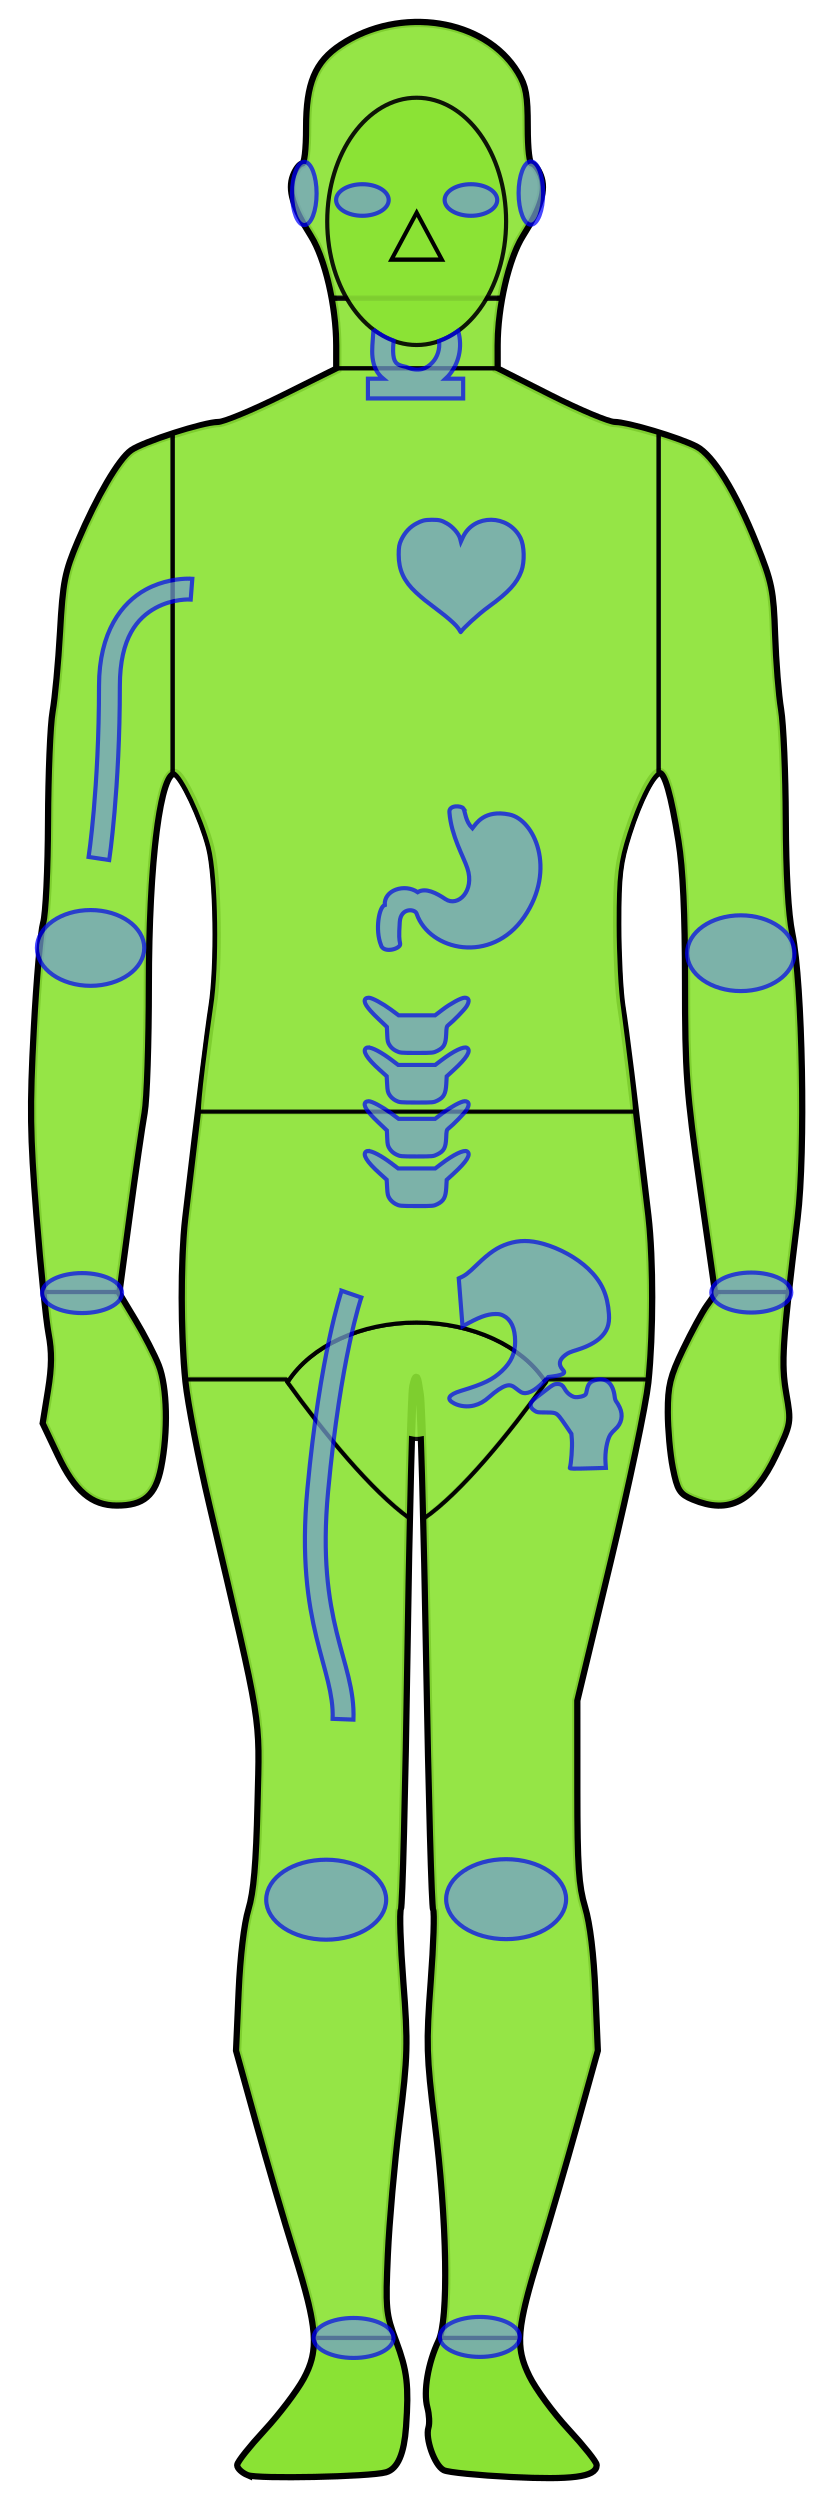
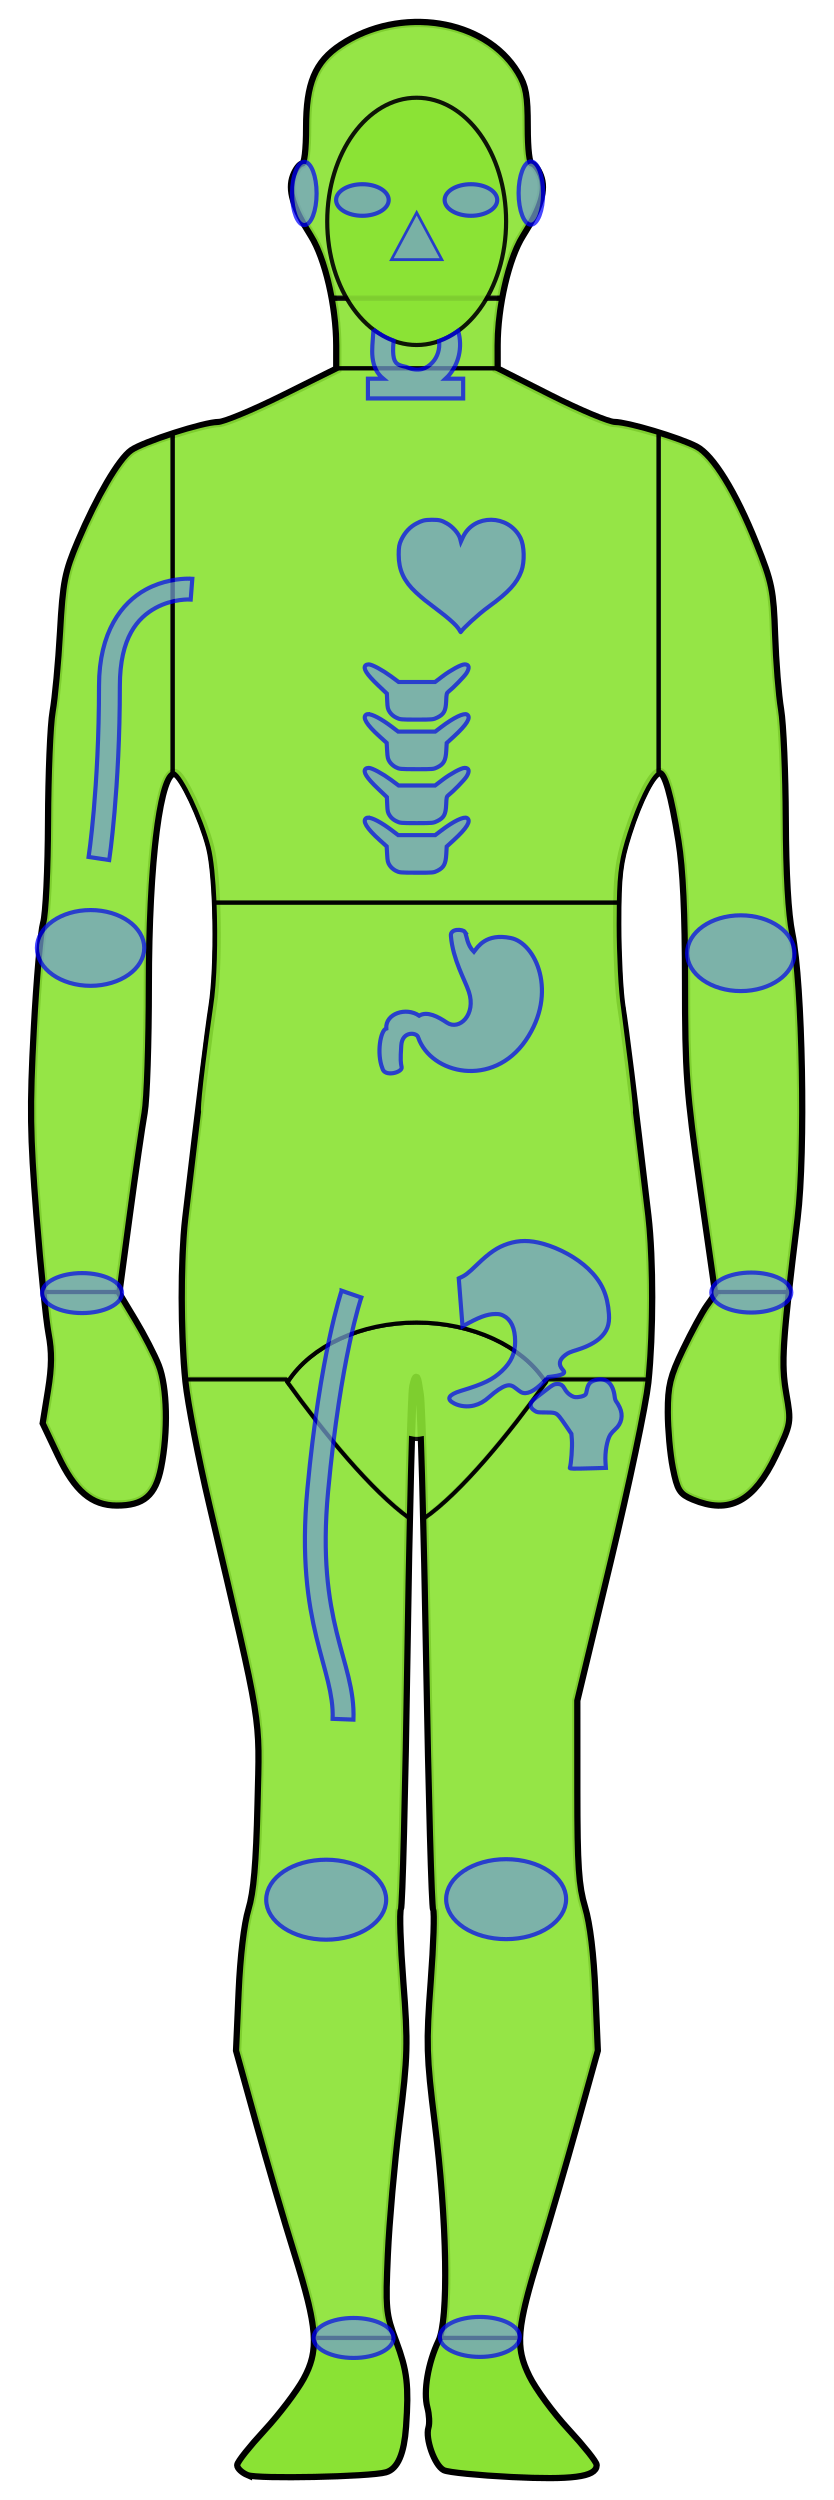
<svg xmlns="http://www.w3.org/2000/svg" width="200" height="600" viewBox="0 0 200 600" id="manhitloc" version="1.1">
  <defs id="defs4" />
  <g id="layer1" transform="translate(0,-452.3621)" style="display:inline">
    <path style="fill:none;stroke:#000000;stroke-width:2;stroke-miterlimit:4;stroke-dasharray:none;stroke-opacity:1" d="m 59.499,1046.156 c -1.279,-0.544 -2.325,-1.517 -2.325,-2.162 0,-0.645 2.918,-4.326 6.485,-8.181 3.567,-3.855 7.812,-9.448 9.434,-12.43 3.813,-7.01 3.418,-12.232 -2.309,-30.538 -2.308,-7.378 -6.378,-21.276 -9.043,-30.883 l -4.845,-17.468 0.619,-14.073 c 0.372,-8.461 1.309,-16.341 2.348,-19.761 1.259,-4.142 1.854,-11.027 2.191,-25.337 0.516,-21.961 1.323,-16.952 -11.58,-71.874 -2.606,-11.091 -5.179,-24.354 -5.718,-29.473 -1.183,-11.224 -1.201,-29.395 -0.04,-39.298 3.229,-27.534 5.438,-45.335 6.288,-50.673 1.555,-9.765 1.233,-31.246 -0.574,-38.305 -1.806,-7.056 -6.633,-17.288 -8.401,-17.811 -3.7,-1.093 -6.548,21.081 -6.553,51.014 -0.002,13.689 -0.46,27.417 -1.017,30.508 -0.557,3.091 -2.153,14.118 -3.546,24.504 l -2.533,18.885 3.879,6.452 c 2.134,3.548 4.659,8.439 5.613,10.868 2.03,5.17 2.269,15.842 0.547,24.42 -1.325,6.601 -4.022,8.913 -10.389,8.906 -5.92,-0.007 -9.871,-3.377 -13.892,-11.849 l -3.641,-7.672 1.257,-7.798 c 0.935,-5.802 0.97,-9.325 0.135,-13.765 -0.617,-3.282 -1.925,-16.089 -2.907,-28.46 -1.531,-19.292 -1.62,-25.621 -0.625,-44.469 0.638,-12.087 1.651,-23.601 2.252,-25.588 0.601,-1.987 1.126,-12.923 1.168,-24.303 0.042,-11.379 0.535,-23.249 1.097,-26.378 0.562,-3.128 1.363,-11.738 1.78,-19.132 0.679,-12.037 1.125,-14.31 4.265,-21.717 4.506,-10.63 9.783,-19.647 12.703,-21.706 2.857,-2.014 17.536,-6.733 20.945,-6.733 1.386,0 8.338,-2.9 15.449,-6.444 l 12.929,-6.444 -1.8e-4,-5.707 c -3e-4,-9.394 -2.701,-21.034 -6.138,-26.458 -4.314,-6.807 -5.533,-10.894 -4.253,-14.261 0.571,-1.504 1.516,-2.734 2.098,-2.734 0.64,0 1.059,-3.491 1.059,-8.832 0,-10.592 2.104,-15.649 8.188,-19.678 14.203,-9.405 34.427,-6.253 42.188,6.575 1.935,3.199 2.322,5.34 2.326,12.885 0.003,5.485 0.422,9.049 1.064,9.049 0.582,0 1.527,1.23 2.098,2.734 1.28,3.368 0.061,7.455 -4.253,14.261 -3.438,5.424 -6.141,17.075 -6.134,26.439 l 0.004,5.688 12.782,6.463 c 7.03,3.555 13.955,6.463 15.389,6.463 3.048,0 15.487,3.702 19.663,5.852 3.913,2.015 9.321,10.771 14.261,23.091 3.77,9.403 4.132,11.172 4.492,21.926 0.215,6.434 0.86,14.49 1.432,17.902 0.573,3.413 1.081,15.28 1.129,26.371 0.057,13.074 0.607,22.712 1.565,27.405 2.472,12.12 3.224,52.298 1.277,68.254 -3.682,30.182 -3.986,34.892 -2.72,42.168 1.209,6.949 1.198,7.018 -2.449,14.702 -5.218,10.995 -11.027,14.088 -19.672,10.473 -3.043,-1.272 -3.548,-2.083 -4.617,-7.412 -0.66,-3.291 -1.201,-9.292 -1.201,-13.337 0,-6.285 0.529,-8.459 3.639,-14.952 2.001,-4.179 4.565,-8.899 5.697,-10.491 l 2.059,-2.893 -3.63,-25.477 c -3.313,-23.252 -3.631,-27.571 -3.635,-49.461 -0.003,-16.458 -0.498,-27.067 -1.577,-33.809 -1.794,-11.207 -3.315,-16.546 -4.715,-16.546 -1.678,0 -5.009,6.423 -7.672,14.79 -2.2,6.913 -2.566,10.022 -2.56,21.717 0.004,7.507 0.458,16.441 1.009,19.854 0.868,5.378 2.75,20.533 6.229,50.156 1.22,10.389 1.213,28.355 -0.015,40.023 -0.551,5.233 -4.611,24.546 -9.023,42.917 l -8.021,33.402 0.007,21.717 c 0.005,17.927 0.332,22.8 1.869,27.922 1.189,3.96 2.078,11.296 2.456,20.278 l 0.593,14.073 -4.859,17.468 c -2.673,9.608 -6.725,23.518 -9.004,30.913 -5.676,18.41 -6.042,22.704 -2.544,29.858 1.515,3.099 5.764,8.887 9.442,12.862 3.678,3.975 6.687,7.751 6.687,8.392 0,2.587 -5.755,3.334 -20.153,2.616 -7.958,-0.397 -15.245,-1.127 -16.195,-1.621 -2.085,-1.087 -4.332,-7.412 -3.533,-9.948 0.316,-1.004 0.2,-3.222 -0.259,-4.928 -1.002,-3.727 0.151,-10.601 2.656,-15.831 2.487,-5.193 2.094,-28.555 -0.882,-52.423 -2.003,-16.066 -2.087,-18.983 -0.968,-33.863 0.673,-8.955 0.932,-16.755 0.575,-17.333 -0.357,-0.578 -1.108,-27.455 -1.669,-59.728 -0.561,-32.272 -1.366,-61.004 -1.789,-63.848 -0.731,-4.911 -0.808,-5.012 -1.533,-2.015 -0.42,1.736 -1.166,30.442 -1.658,63.792 -0.492,33.35 -1.201,61.132 -1.575,61.739 -0.375,0.606 -0.115,8.432 0.577,17.389 1.154,14.936 1.078,17.744 -0.919,33.867 -1.197,9.669 -2.453,23.871 -2.791,31.56 -0.58,13.209 -0.47,14.36 1.985,20.888 2.669,7.096 3.076,10.589 2.383,20.46 -0.451,6.429 -1.979,9.962 -4.634,10.715 -3.809,1.081 -30.828,1.639 -33.073,0.683 z" id="base" />
  </g>
  <g id="mainhitloc" style="display:inline">
    <path style="opacity:0.91;fill:#8ae234;stroke:#000000;stroke-width:1;stroke-opacity:1" d="m 100.949,5.518 c -6.518,-0.131 -13.283,1.619 -19.053,5.439 -6.084,4.029 -8.188,9.086 -8.188,19.678 0,5.34 -0.418,8.83 -1.059,8.83 -0.582,0 -1.526,1.23 -2.098,2.734 -1.28,3.368 -0.062,7.455 4.252,14.262 2.099,3.312 3.915,8.947 5.018,14.967 l 40.482,0 c 1.102,-6.016 2.917,-11.655 5.016,-14.967 4.314,-6.807 5.533,-10.894 4.254,-14.262 -0.571,-1.504 -1.515,-2.734 -2.098,-2.734 -0.642,0 -1.061,-3.563 -1.064,-9.049 -0.004,-7.545 -0.391,-9.686 -2.326,-12.885 C 119.478,9.915 110.476,5.709 100.949,5.518 Z" id="head" />
    <path style="opacity:0.91;fill:#8ae234;stroke:#000000;stroke-width:1;stroke-opacity:1" d="m 41.416,104.283 c -4.285,1.396 -8.418,2.994 -9.795,3.965 -2.92,2.059 -8.197,11.075 -12.703,21.705 -3.14,7.407 -3.587,9.682 -4.266,21.719 -0.417,7.394 -1.218,16.003 -1.779,19.131 -0.562,3.128 -1.056,14.999 -1.098,26.379 -0.042,11.379 -0.567,22.314 -1.168,24.301 -0.601,1.987 -1.614,13.503 -2.252,25.59 -0.995,18.848 -0.906,25.177 0.625,44.469 0.524,6.602 1.134,13.209 1.689,18.545 l 17.756,0 2.486,-18.533 c 1.393,-10.387 2.988,-21.415 3.545,-24.506 0.557,-3.091 1.016,-16.817 1.018,-30.506 0.005,-28.261 2.544,-49.597 5.941,-50.973 l 0,-81.285 z" id="arm-right" />
    <path style="opacity:0.91;fill:#8ae234;stroke:#000000;stroke-width:1;stroke-opacity:1" d="m 158.09,104.045 0,81.297 c 0.093,-0.032 0.185,-0.061 0.27,-0.061 1.4,0 2.921,5.34 4.715,16.547 1.079,6.741 1.575,17.351 1.578,33.809 0.004,21.89 0.321,26.209 3.635,49.461 l 3.559,24.988 17.24,0 c 0.521,-4.716 1.205,-10.47 2.096,-17.77 1.947,-15.956 1.195,-56.134 -1.277,-68.254 -0.957,-4.693 -1.507,-14.332 -1.564,-27.406 -0.048,-11.091 -0.556,-22.958 -1.129,-26.371 -0.573,-3.413 -1.218,-11.469 -1.434,-17.902 -0.36,-10.754 -0.722,-12.521 -4.492,-21.924 -4.94,-12.32 -10.347,-21.077 -14.26,-23.092 -1.859,-0.957 -5.36,-2.214 -8.936,-3.322 z" id="arm-left" />
-     <path style="color:#000000;clip-rule:nonzero;display:inline;overflow:visible;visibility:visible;opacity:0.91;isolation:auto;mix-blend-mode:normal;color-interpolation:sRGB;color-interpolation-filters:linearRGB;solid-color:#000000;solid-opacity:1;fill:#8ae234;fill-opacity:1;fill-rule:nonzero;stroke:#000000;stroke-width:1;stroke-linecap:butt;stroke-linejoin:miter;stroke-miterlimit:4;stroke-dasharray:none;stroke-dashoffset:0;stroke-opacity:1;color-rendering:auto;image-rendering:auto;shape-rendering:auto;text-rendering:auto;enable-background:accumulate" d="m 80.799,88.357 0,0.27 -13.027,6.443 c -7.166,3.544 -14.174,6.445 -15.57,6.445 -1.713,0 -6.251,1.171 -10.727,2.598 l 0,81.402 c 0.036,0.006 0.072,10e-4 0.107,0.012 1.782,0.522 6.645,10.755 8.465,17.811 1.821,7.059 2.145,28.539 0.578,38.305 C 47.203,265.766 47.76,267 47.76,267 l 104.625,0 c -0.049,-0.025 0.713,1.797 -2.867,-25.357 -0.555,-3.413 -1.014,-12.346 -1.018,-19.854 -0.007,-11.695 0.363,-14.806 2.58,-21.719 2.317,-7.224 5.136,-12.987 6.951,-14.43 l 0,-81.752 c -4.327,-1.311 -8.663,-2.373 -10.303,-2.373 -1.445,0 -8.423,-2.91 -15.508,-6.465 l -12.879,-6.463 0,-0.23 z" id="torso" />
+     <path style="color:#000000;clip-rule:nonzero;display:inline;overflow:visible;visibility:visible;opacity:0.91;isolation:auto;mix-blend-mode:normal;color-interpolation:sRGB;color-interpolation-filters:linearRGB;solid-color:#000000;solid-opacity:1;fill:#8ae234;fill-opacity:1;fill-rule:nonzero;stroke:#000000;stroke-width:1;stroke-linecap:butt;stroke-linejoin:miter;stroke-miterlimit:4;stroke-dasharray:none;stroke-dashoffset:0;stroke-opacity:1;color-rendering:auto;image-rendering:auto;shape-rendering:auto;text-rendering:auto;enable-background:accumulate" d="M 80.799 88.357 L 80.799 88.627 L 67.771 95.07 C 60.606 98.615 53.598 101.516 52.201 101.516 C 50.488 101.516 45.95 102.687 41.475 104.113 L 41.475 185.516 C 41.51 185.522 41.546 185.517 41.582 185.527 C 43.364 186.05 48.227 196.282 50.047 203.338 C 50.757 206.092 51.232 211.056 51.463 216.646 L 148.541 216.646 C 148.675 209.012 149.234 205.826 151.08 200.07 C 153.397 192.846 156.216 187.083 158.031 185.641 L 158.031 103.889 C 153.704 102.578 149.368 101.516 147.729 101.516 C 146.284 101.516 139.305 98.606 132.221 95.051 L 119.342 88.588 L 119.342 88.357 L 80.799 88.357 z M 51.463 216.654 C 51.516 217.93 51.552 219.239 51.578 220.562 C 51.552 219.24 51.516 217.929 51.463 216.654 z M 51.607 222.521 C 51.62 223.815 51.624 225.109 51.611 226.396 C 51.624 225.109 51.621 223.815 51.607 222.521 z M 51.582 228.055 C 51.558 229.302 51.524 230.532 51.475 231.729 C 51.523 230.529 51.559 229.305 51.582 228.055 z M 51.418 233.109 C 51.404 233.39 51.389 233.662 51.373 233.938 C 51.389 233.661 51.404 233.391 51.418 233.109 z M 51.238 236.008 C 51.219 236.261 51.2 236.514 51.18 236.762 C 51.2 236.514 51.219 236.262 51.238 236.008 z M 51.008 238.605 C 50.979 238.881 50.953 239.167 50.922 239.432 C 50.953 239.166 50.979 238.882 51.008 238.605 z M 149.518 241.643 C 150.177 246.647 150.644 250.354 151.041 253.58 C 150.645 250.359 150.174 246.624 149.518 241.643 z M 49.545 249.48 C 49.494 249.863 49.458 250.15 49.41 250.516 C 49.459 250.145 49.493 249.868 49.545 249.48 z M 151.32 255.844 C 151.634 258.456 151.87 260.525 152.029 262.037 C 151.869 260.514 151.634 258.455 151.32 255.844 z M 152.154 263.285 C 152.263 264.395 152.347 265.337 152.379 265.846 C 152.345 265.316 152.267 264.434 152.154 263.285 z M 152.396 266.078 C 152.428 266.657 152.42 266.889 152.404 266.951 C 152.42 266.887 152.432 266.703 152.396 266.078 z M 47.734 266.18 C 47.725 266.69 47.741 266.803 47.752 266.855 C 47.742 266.811 47.734 266.531 47.734 266.18 z " id="torso" />
    <path style="opacity:0.91;fill:#8ae234;stroke:#000000;stroke-width:1;stroke-opacity:1" d="m 131.551,330.795 c -8.703,12.335 -20.715,27.139 -29.758,33.402 0.257,10.206 0.513,21.738 0.732,34.367 0.561,32.272 1.311,59.151 1.668,59.729 0.357,0.578 0.099,8.377 -0.574,17.332 -1.119,14.88 -1.035,17.797 0.969,33.863 2.845,22.816 3.327,45.158 1.191,51.621 l 18.799,0 c 0.108,-4.434 1.617,-10.311 4.789,-20.598 2.28,-7.394 6.333,-21.304 9.006,-30.912 l 4.859,-17.469 -0.594,-14.072 c -0.379,-8.982 -1.268,-16.317 -2.457,-20.277 -1.538,-5.122 -1.864,-9.997 -1.869,-27.924 l -0.006,-21.717 8.02,-33.402 c 4.412,-18.371 8.472,-37.683 9.023,-42.916 0.034,-0.323 0.058,-0.695 0.09,-1.027 l -23.889,0 z m -30.814,3.922 c 0.044,0.294 0.095,1.027 0.146,1.852 -0.052,-0.862 -0.102,-1.555 -0.146,-1.852 z m 0.453,8.898 c 0.018,0.482 0.038,1.205 0.057,1.723 -0.019,-0.546 -0.038,-1.213 -0.057,-1.723 z" id="leg-left" />
    <path style="opacity:0.91;fill:#8ae234;stroke:#000000;stroke-width:1;stroke-opacity:1" d="m 44.686,330.795 c 0.026,0.262 0.043,0.563 0.07,0.818 0.539,5.119 3.111,18.383 5.717,29.475 12.903,54.922 12.096,49.912 11.58,71.873 -0.336,14.31 -0.93,21.194 -2.189,25.336 -1.04,3.42 -1.977,11.3 -2.35,19.762 l -0.619,14.072 4.846,17.469 c 2.665,9.608 6.734,23.505 9.043,30.883 3.113,9.948 4.638,16.02 4.781,20.627 l 18.959,0 c -2.138,-5.787 -2.239,-7.465 -1.686,-20.062 0.338,-7.688 1.594,-21.889 2.791,-31.559 1.997,-16.123 2.072,-18.931 0.918,-33.867 -0.692,-8.957 -0.951,-16.782 -0.576,-17.389 0.375,-0.606 1.082,-28.388 1.574,-61.738 0.176,-11.93 0.387,-22.673 0.602,-32.393 C 89.09,357.584 77.134,343.014 68.455,330.795 l -23.77,0 z m 55.092,0.006 c -0.058,0.086 -0.129,0.291 -0.197,0.508 0.07,-0.219 0.138,-0.42 0.197,-0.508 z m -0.574,1.9 c -0.044,0.183 -0.094,0.786 -0.145,1.568 0.051,-0.748 0.101,-1.386 0.145,-1.568 z m -0.209,2.666 c -0.01,0.191 -0.021,0.433 -0.031,0.643 0.01,-0.198 0.021,-0.463 0.031,-0.643 z M 98.75,341.459 c -0.043,1.264 -0.088,2.787 -0.133,4.279 0.044,-1.436 0.09,-3.07 0.133,-4.279 z" id="leg-right" />
    <path style="color:#000000;clip-rule:nonzero;display:inline;overflow:visible;visibility:visible;opacity:0.91;isolation:auto;mix-blend-mode:normal;color-interpolation:sRGB;color-interpolation-filters:linearRGB;solid-color:#000000;solid-opacity:1;fill:#8ae234;fill-opacity:1;fill-rule:nonzero;stroke:#000000;stroke-width:1;stroke-linecap:butt;stroke-linejoin:miter;stroke-miterlimit:4;stroke-dasharray:none;stroke-dashoffset:0;stroke-opacity:1;color-rendering:auto;image-rendering:auto;shape-rendering:auto;text-rendering:auto;enable-background:accumulate" d="m 100,317.41 a 34.093,24.452 0 0 0 -31.008,14.346 c 8.631,12.062 20.28,26.174 29.154,32.561 0.166,-7.508 0.334,-13.882 0.494,-19.115 a 7.513,8.965 0 0 0 1.359,0.154 7.513,8.965 0 0 0 1.236,-0.125 c 0.175,5.091 0.364,11.586 0.555,19.182 8.858,-6.135 20.561,-20.462 29.217,-32.641 A 34.093,24.452 0 0 0 100,317.41 Z" id="groin" />
-     <path style="color:#000000;clip-rule:nonzero;display:inline;overflow:visible;visibility:visible;opacity:0.91;isolation:auto;mix-blend-mode:normal;color-interpolation:sRGB;color-interpolation-filters:linearRGB;solid-color:#000000;solid-opacity:1;fill:#8ae234;fill-opacity:1;fill-rule:nonzero;stroke:#000000;stroke-width:1;stroke-linecap:butt;stroke-linejoin:miter;stroke-miterlimit:4;stroke-dasharray:none;stroke-dashoffset:0;stroke-opacity:1;color-rendering:auto;image-rendering:auto;shape-rendering:auto;text-rendering:auto;enable-background:accumulate" d="m 47.76,266.785 c -0.888,7.304 -1.872,15.526 -3.045,25.531 -0.338,2.878 -0.562,6.488 -0.699,10.381 -0.002,0.068 -0.005,0.135 -0.008,0.203 -0.048,1.418 -0.083,2.857 -0.105,4.34 -0.005,0.288 -0.006,0.576 -0.01,0.865 -0.014,1.208 -0.023,2.411 -0.02,3.637 0.001,0.751 0.01,1.496 0.018,2.248 0.009,0.791 0.015,1.574 0.031,2.361 0.022,1.126 0.055,2.228 0.092,3.334 0.016,0.48 0.03,0.959 0.049,1.434 0.049,1.244 0.11,2.444 0.178,3.633 0.02,0.35 0.037,0.707 0.059,1.051 0.081,1.288 0.176,2.507 0.279,3.693 0.014,0.161 0.023,0.345 0.037,0.504 l 0.004,0 c 0.032,0.348 0.056,0.735 0.09,1.072 l 23.941,0 c 0.133,0.187 0.281,0.384 0.416,0.572 A 34.093,24.452 0 0 1 100,317.41 a 34.093,24.452 0 0 1 30.93,14.252 c 0.138,-0.194 0.291,-0.397 0.428,-0.59 l 24.057,0 c 0.034,-0.34 0.058,-0.723 0.09,-1.072 l 0.004,0 c 0.017,-0.185 0.027,-0.395 0.043,-0.582 0.104,-1.207 0.2,-2.442 0.281,-3.736 0.019,-0.307 0.035,-0.622 0.053,-0.934 0.07,-1.224 0.133,-2.459 0.184,-3.732 0.021,-0.536 0.037,-1.076 0.055,-1.619 0.033,-1.016 0.064,-2.026 0.084,-3.057 0.017,-0.848 0.028,-1.691 0.037,-2.543 0.007,-0.708 0.013,-1.408 0.014,-2.115 0.003,-1.111 -0.004,-2.204 -0.016,-3.303 -0.005,-0.454 -0.012,-0.902 -0.019,-1.352 -0.022,-1.336 -0.054,-2.637 -0.098,-3.926 -0.005,-0.137 -0.011,-0.272 -0.016,-0.408 -0.053,-1.484 -0.119,-2.912 -0.201,-4.297 -0.142,-2.386 -0.314,-4.65 -0.543,-6.598 -1.194,-10.165 -2.139,-18.067 -2.98,-25.014 l -104.625,0 z" id="abdomen" />
+     <path style="color:#000000;clip-rule:nonzero;display:inline;overflow:visible;visibility:visible;opacity:0.91;isolation:auto;mix-blend-mode:normal;color-interpolation:sRGB;color-interpolation-filters:linearRGB;solid-color:#000000;solid-opacity:1;fill:#8ae234;fill-opacity:1;fill-rule:nonzero;stroke:#000000;stroke-width:1;stroke-linecap:butt;stroke-linejoin:miter;stroke-miterlimit:4;stroke-dasharray:none;stroke-dashoffset:0;stroke-opacity:1;color-rendering:auto;image-rendering:auto;shape-rendering:auto;text-rendering:auto;enable-background:accumulate" d="M 51.463 216.646 C 51.825 225.388 51.581 235.686 50.625 241.643 C 47.42 264.238 47.703 266.628 47.752 266.855 C 46.866 274.145 45.885 282.338 44.715 292.316 C 44.377 295.195 44.153 298.804 44.016 302.697 C 44.013 302.765 44.01 302.833 44.008 302.9 C 43.959 304.318 43.925 305.757 43.902 307.24 C 43.898 307.528 43.896 307.816 43.893 308.105 C 43.879 309.313 43.87 310.517 43.873 311.742 C 43.874 312.493 43.883 313.238 43.891 313.99 C 43.899 314.781 43.906 315.564 43.922 316.352 C 43.944 317.478 43.977 318.58 44.014 319.686 C 44.03 320.166 44.044 320.645 44.062 321.119 C 44.111 322.363 44.173 323.563 44.24 324.752 C 44.26 325.102 44.277 325.458 44.299 325.803 C 44.379 327.091 44.474 328.31 44.578 329.496 C 44.592 329.657 44.601 329.841 44.615 330 L 44.619 330 C 44.651 330.348 44.675 330.735 44.709 331.072 L 68.65 331.072 C 68.784 331.259 68.932 331.456 69.066 331.645 A 34.093 24.452 0 0 1 100 317.41 A 34.093 24.452 0 0 1 130.93 331.662 C 131.068 331.468 131.221 331.265 131.357 331.072 L 155.414 331.072 C 155.448 330.732 155.472 330.349 155.504 330 L 155.508 330 C 155.525 329.815 155.535 329.605 155.551 329.418 C 155.655 328.211 155.751 326.976 155.832 325.682 C 155.851 325.375 155.867 325.059 155.885 324.748 C 155.955 323.525 156.018 322.289 156.068 321.016 C 156.09 320.479 156.105 319.939 156.123 319.396 C 156.156 318.381 156.187 317.37 156.207 316.34 C 156.224 315.492 156.235 314.649 156.244 313.797 C 156.251 313.089 156.257 312.388 156.258 311.682 C 156.261 310.571 156.254 309.477 156.242 308.379 C 156.237 307.925 156.23 307.477 156.223 307.027 C 156.201 305.692 156.168 304.39 156.125 303.102 C 156.12 302.965 156.114 302.83 156.109 302.693 C 156.056 301.209 155.99 299.781 155.908 298.396 C 155.767 296.011 155.594 293.747 155.365 291.799 C 154.179 281.702 153.241 273.865 152.404 266.951 C 152.468 266.695 152.477 264.092 149.518 241.643 C 148.963 238.23 148.504 229.296 148.5 221.789 C 148.499 219.832 148.514 218.181 148.541 216.646 L 51.463 216.646 z " id="abdomen" />
    <path style="opacity:0.91;fill:#8ae234;fill-opacity:1;stroke:#000000;stroke-width:1;stroke-opacity:1" d="m 79.881,71.711 c 0.671,3.752 1.062,7.641 1.062,11.209 l 0,5.459 38.248,0 -0.004,-5.479 c -0.003,-3.556 0.388,-7.44 1.059,-11.189 l -40.365,0 z" id="neck" />
    <ellipse style="color:#000000;clip-rule:nonzero;display:inline;overflow:visible;visibility:visible;opacity:0.91;isolation:auto;mix-blend-mode:normal;color-interpolation:sRGB;color-interpolation-filters:linearRGB;solid-color:#000000;solid-opacity:1;fill:#8ae234;fill-opacity:1;fill-rule:nonzero;stroke:#000000;stroke-width:1;stroke-linecap:butt;stroke-linejoin:miter;stroke-miterlimit:4;stroke-dasharray:none;stroke-dashoffset:0;stroke-opacity:1;color-rendering:auto;image-rendering:auto;shape-rendering:auto;text-rendering:auto;enable-background:accumulate" id="face" cx="-100" cy="-53.129" rx="21.466" ry="29.673" transform="scale(-1,-1)" />
    <ellipse style="color:#000000;clip-rule:nonzero;display:inline;overflow:visible;visibility:visible;opacity:0.725;isolation:auto;mix-blend-mode:normal;color-interpolation:sRGB;color-interpolation-filters:linearRGB;solid-color:#000000;solid-opacity:1;fill:#729fcf;fill-opacity:1;fill-rule:nonzero;stroke:#0000ff;stroke-width:1;stroke-linecap:butt;stroke-linejoin:miter;stroke-miterlimit:4;stroke-dasharray:none;stroke-dashoffset:0;stroke-opacity:1;color-rendering:auto;image-rendering:auto;shape-rendering:auto;text-rendering:auto;enable-background:accumulate" id="eye-right" cx="86.974" cy="48" rx="6.313" ry="3.788" />
    <ellipse style="color:#000000;clip-rule:nonzero;display:inline;overflow:visible;visibility:visible;opacity:0.725;isolation:auto;mix-blend-mode:normal;color-interpolation:sRGB;color-interpolation-filters:linearRGB;solid-color:#000000;solid-opacity:1;fill:#729fcf;fill-opacity:1;fill-rule:nonzero;stroke:#0000ff;stroke-width:1;stroke-linecap:butt;stroke-linejoin:miter;stroke-miterlimit:4;stroke-dasharray:none;stroke-dashoffset:0;stroke-opacity:1;color-rendering:auto;image-rendering:auto;shape-rendering:auto;text-rendering:auto;enable-background:accumulate" id="eye-left" cx="113.026" cy="48" rx="6.313" ry="3.788" />
    <path style="color:#000000;clip-rule:nonzero;display:inline;overflow:visible;visibility:visible;opacity:1;isolation:auto;mix-blend-mode:normal;color-interpolation:sRGB;color-interpolation-filters:linearRGB;solid-color:#000000;solid-opacity:1;fill:#8ae234;fill-opacity:1;fill-rule:nonzero;stroke:#000000;stroke-width:1;stroke-linecap:butt;stroke-linejoin:miter;stroke-miterlimit:4;stroke-dasharray:none;stroke-dashoffset:0;stroke-opacity:1;color-rendering:auto;image-rendering:auto;shape-rendering:auto;text-rendering:auto;enable-background:accumulate" d="m 75.564,561.109 c 0.12,3.871 -0.732,6.711 -2.473,9.912 -1.622,2.981 -5.867,8.575 -9.434,12.43 -3.567,3.855 -6.484,7.537 -6.484,8.182 0,0.645 1.045,1.618 2.324,2.162 l 0.002,0 c 2.245,0.955 29.263,0.397 33.072,-0.684 2.655,-0.753 4.183,-4.286 4.635,-10.715 0.693,-9.87 0.287,-13.364 -2.383,-20.461 -0.114,-0.302 -0.197,-0.545 -0.301,-0.826 l -18.959,0 z" id="foot-right" />
    <path style="color:#000000;clip-rule:nonzero;display:inline;overflow:visible;visibility:visible;opacity:1;isolation:auto;mix-blend-mode:normal;color-interpolation:sRGB;color-interpolation-filters:linearRGB;solid-color:#000000;solid-opacity:1;fill:#8ae234;fill-opacity:1;fill-rule:nonzero;stroke:#000000;stroke-width:1;stroke-linecap:butt;stroke-linejoin:miter;stroke-miterlimit:4;stroke-dasharray:none;stroke-dashoffset:0;stroke-opacity:1;color-rendering:auto;image-rendering:auto;shape-rendering:auto;text-rendering:auto;enable-background:accumulate" d="m 105.779,561.109 c -0.099,0.298 -0.201,0.574 -0.311,0.803 -2.505,5.229 -3.656,12.103 -2.654,15.83 0.459,1.706 0.574,3.923 0.258,4.928 -0.799,2.536 1.448,8.862 3.533,9.949 0.949,0.495 8.237,1.224 16.195,1.621 14.398,0.718 20.152,-0.028 20.152,-2.615 0,-0.64 -3.01,-4.418 -6.688,-8.393 -3.678,-3.975 -7.926,-9.762 -9.441,-12.861 -1.544,-3.157 -2.331,-5.76 -2.246,-9.262 l -18.799,0 z" id="foot-left" />
    <path style="display:inline;opacity:0.91;fill:#8ae234;stroke:#000000;stroke-width:1;stroke-opacity:1" d="m 10.67,310.086 c 0.485,4.663 0.931,8.384 1.219,9.914 0.835,4.44 0.801,7.963 -0.135,13.766 l -1.258,7.797 3.641,7.672 c 4.021,8.472 7.973,11.843 13.893,11.85 6.367,0.007 9.064,-2.305 10.389,-8.906 1.722,-8.579 1.483,-19.252 -0.547,-24.422 -0.954,-2.429 -3.48,-7.319 -5.613,-10.867 l -3.879,-6.451 0.047,-0.352 -17.756,0 z" id="hand-right" />
    <path style="display:inline;opacity:0.91;fill:#8ae234;stroke:#000000;stroke-width:1;stroke-opacity:1" d="m 171.846,310.086 0.07,0.488 -2.059,2.893 c -1.132,1.591 -3.696,6.312 -5.697,10.49 -3.11,6.493 -3.639,8.668 -3.639,14.953 0,4.045 0.541,10.045 1.201,13.336 1.069,5.329 1.574,6.14 4.617,7.412 8.645,3.614 14.454,0.522 19.672,-10.473 3.647,-7.684 3.658,-7.753 2.449,-14.701 -0.96,-5.516 -1.008,-9.614 0.625,-24.398 l -17.24,0 z" id="hand-left" />
    <path style="color:#000000;clip-rule:nonzero;display:inline;overflow:visible;visibility:visible;opacity:0.725;isolation:auto;mix-blend-mode:normal;color-interpolation:sRGB;color-interpolation-filters:linearRGB;solid-color:#000000;solid-opacity:1;fill:#729fcf;fill-opacity:1;fill-rule:nonzero;stroke:#0000ff;stroke-width:1;stroke-linecap:butt;stroke-linejoin:miter;stroke-miterlimit:4;stroke-dasharray:none;stroke-dashoffset:0;stroke-opacity:1;color-rendering:auto;image-rendering:auto;shape-rendering:auto;text-rendering:auto;enable-background:accumulate" d="m 136.758,352.278 c 0.32,-0.837 0.631,-5.128 0.492,-6.779 l -0.116,-1.376 -1.181,-1.752 c -0.649,-0.964 -1.401,-2.011 -1.67,-2.327 -0.822,-0.965 -1.084,-1.048 -3.352,-1.055 -1.923,-0.006 -2.016,-0.019 -2.569,-0.376 -0.706,-0.456 -1.01,-0.874 -1.01,-1.393 0,-0.596 0.343,-1.058 1.356,-1.823 0.503,-0.38 1.571,-1.203 2.373,-1.828 1.616,-1.26 1.937,-1.422 2.799,-1.422 0.681,0 1.201,0.341 1.547,1.015 0.406,0.789 1.016,1.435 1.718,1.819 0.591,0.323 0.814,0.37 1.539,0.322 0.466,-0.03 1.096,-0.177 1.398,-0.327 0.514,-0.253 0.561,-0.327 0.706,-1.101 0.312,-1.667 0.761,-2.252 2.022,-2.628 2.611,-0.779 4.345,0.686 4.722,3.99 0.063,0.55 0.196,0.933 0.417,1.197 0.178,0.213 0.525,0.814 0.771,1.334 0.899,1.907 0.488,3.896 -1.091,5.279 -0.406,0.356 -0.919,0.927 -1.14,1.269 -0.805,1.247 -1.335,4.258 -1.171,6.651 l 0.091,1.326 -3.132,0.092 c -4.866,0.142 -5.608,0.128 -5.519,-0.107 z m -26.657,-45.458 c 1.575,-0.705 2.142,-1.133 4.438,-3.352 2.953,-2.854 4.889,-4.158 7.378,-4.974 2.654,-0.87 5.278,-0.87 8.395,-5.5e-4 3.977,1.109 8.107,3.391 10.837,5.988 3.25,3.091 4.686,6.24 5.001,10.969 0.164,2.469 -0.452,4.098 -2.144,5.672 -1.123,1.045 -3.054,2.067 -5.161,2.731 -2.139,0.674 -2.45,0.807 -3.172,1.356 -1.513,1.149 -1.709,2.273 -0.613,3.526 0.359,0.411 0.406,0.539 0.281,0.773 -0.18,0.337 -1.163,0.646 -2.668,0.837 l -1.081,0.137 -1.053,1.086 c -2.306,2.38 -4.198,3.259 -5.479,2.547 -0.239,-0.133 -0.754,-0.505 -1.144,-0.827 -0.995,-0.821 -1.596,-0.98 -2.553,-0.677 -0.943,0.299 -2.408,1.286 -3.919,2.64 -1.25,1.12 -2.307,1.717 -3.667,2.068 -1.557,0.403 -3.367,0.218 -4.753,-0.486 -2.017,-1.023 -1.44,-2.111 1.608,-3.033 5.472,-1.655 7.619,-2.697 9.82,-4.764 2.223,-2.088 3.188,-4.23 3.183,-7.066 -0.005,-3.195 -0.988,-5.333 -2.866,-6.235 -0.651,-0.313 -0.96,-0.373 -1.88,-0.369 -2.017,0.01 -4.027,0.766 -7.882,2.965 z" id="pelvis" />
-     <path style="color:#000000;clip-rule:nonzero;display:inline;overflow:visible;visibility:visible;opacity:0.725;isolation:auto;mix-blend-mode:normal;color-interpolation:sRGB;color-interpolation-filters:linearRGB;solid-color:#000000;solid-opacity:1;fill:#729fcf;fill-opacity:1;fill-rule:nonzero;stroke:#0000ff;stroke-width:1;stroke-linecap:butt;stroke-linejoin:miter;stroke-miterlimit:4;stroke-dasharray:none;stroke-dashoffset:0;stroke-opacity:1;color-rendering:auto;image-rendering:auto;shape-rendering:auto;text-rendering:auto;enable-background:accumulate" d="m 88.496,239.451 c -0.284,0 -0.619,0.104 -0.746,0.23 -0.697,0.697 0.195,2.115 3.026,4.81 l 2.071,1.971 0.083,1.825 c 0.073,1.604 0.148,1.923 0.622,2.634 0.352,0.527 0.88,0.979 1.517,1.297 0.951,0.474 1.084,0.487 4.935,0.487 3.887,0 3.977,-0.009 4.969,-0.504 1.581,-0.788 2.012,-1.595 2.107,-3.943 0.072,-1.781 0.108,-1.923 0.582,-2.292 1.098,-0.852 3.761,-3.584 4.279,-4.392 0.836,-1.302 0.671,-2.123 -0.428,-2.123 -0.801,0 -3.356,1.381 -5.315,2.872 l -1.778,1.354 -4.374,0 -4.374,0 -1.819,-1.349 c -2.044,-1.515 -4.58,-2.877 -5.357,-2.877 z m -0.214,11.945 c -0.144,0.007 -0.262,0.038 -0.354,0.096 -1.048,0.656 0.023,2.423 3.215,5.303 l 1.659,1.498 0.107,1.894 c 0.092,1.633 0.178,2.002 0.625,2.677 0.31,0.468 0.885,0.974 1.43,1.258 0.885,0.46 1.035,0.475 5,0.484 3.995,0.009 4.11,-0.002 5.042,-0.474 1.503,-0.761 1.966,-1.629 2.096,-3.927 l 0.107,-1.878 1.657,-1.514 c 3.219,-2.941 4.262,-4.665 3.217,-5.32 -0.734,-0.46 -3.209,0.735 -6.16,2.974 l -1.477,1.121 -4.441,0 -4.441,0 -1.477,-1.121 c -2.582,-1.959 -4.8,-3.118 -5.805,-3.07 z m 0.214,12.899 c -0.284,0 -0.619,0.104 -0.746,0.23 -0.697,0.697 0.195,2.115 3.026,4.81 l 2.071,1.971 0.083,1.825 c 0.073,1.604 0.148,1.923 0.622,2.634 0.352,0.527 0.88,0.979 1.517,1.297 0.951,0.474 1.084,0.487 4.935,0.487 3.887,0 3.977,-0.009 4.969,-0.504 1.581,-0.788 2.012,-1.595 2.107,-3.943 0.072,-1.781 0.108,-1.923 0.582,-2.292 1.098,-0.852 3.761,-3.585 4.279,-4.392 0.836,-1.302 0.671,-2.123 -0.428,-2.123 -0.801,0 -3.356,1.381 -5.315,2.872 l -1.778,1.354 -4.374,0 -4.374,0 -1.819,-1.349 c -2.044,-1.515 -4.58,-2.877 -5.357,-2.877 z m -0.214,11.945 c -0.144,0.007 -0.262,0.038 -0.354,0.096 -1.048,0.656 0.023,2.423 3.215,5.303 l 1.659,1.498 0.107,1.894 c 0.092,1.633 0.178,2.002 0.625,2.677 0.31,0.468 0.885,0.974 1.43,1.258 0.885,0.46 1.035,0.475 5,0.484 3.995,0.009 4.11,-0.002 5.042,-0.474 1.503,-0.761 1.966,-1.629 2.096,-3.927 l 0.107,-1.878 1.657,-1.514 c 3.219,-2.941 4.262,-4.665 3.217,-5.32 -0.734,-0.46 -3.209,0.735 -6.16,2.974 l -1.477,1.121 -4.441,0 -4.441,0 -1.477,-1.121 c -2.582,-1.959 -4.8,-3.118 -5.805,-3.07 z" id="spine" />
+     <path style="color:#000000;clip-rule:nonzero;display:inline;overflow:visible;visibility:visible;opacity:0.725;isolation:auto;mix-blend-mode:normal;color-interpolation:sRGB;color-interpolation-filters:linearRGB;solid-color:#000000;solid-opacity:1;fill:#729fcf;fill-opacity:1;fill-rule:nonzero;stroke:#0000ff;stroke-width:1;stroke-linecap:butt;stroke-linejoin:miter;stroke-miterlimit:4;stroke-dasharray:none;stroke-dashoffset:0;stroke-opacity:1;color-rendering:auto;image-rendering:auto;shape-rendering:auto;text-rendering:auto;enable-background:accumulate" d="m 88.496,159.451 c -0.284,0 -0.619,0.104 -0.746,0.23 -0.697,0.697 0.195,2.115 3.026,4.81 l 2.071,1.971 0.083,1.825 c 0.073,1.604 0.148,1.923 0.622,2.634 0.352,0.527 0.88,0.979 1.517,1.297 0.951,0.474 1.084,0.487 4.935,0.487 3.887,0 3.977,-0.009 4.969,-0.504 1.581,-0.788 2.012,-1.595 2.107,-3.943 0.072,-1.781 0.108,-1.923 0.582,-2.292 1.098,-0.852 3.761,-3.584 4.279,-4.392 0.836,-1.302 0.671,-2.123 -0.428,-2.123 -0.801,0 -3.356,1.381 -5.315,2.872 l -1.778,1.354 -4.374,0 -4.374,0 -1.819,-1.349 c -2.044,-1.515 -4.58,-2.877 -5.357,-2.877 z m -0.214,11.945 c -0.144,0.007 -0.262,0.038 -0.354,0.096 -1.048,0.656 0.023,2.423 3.215,5.303 l 1.659,1.498 0.107,1.894 c 0.092,1.633 0.178,2.002 0.625,2.677 0.31,0.468 0.885,0.974 1.43,1.258 0.885,0.46 1.035,0.475 5,0.484 3.995,0.009 4.11,-0.002 5.042,-0.474 1.503,-0.761 1.966,-1.629 2.096,-3.927 l 0.107,-1.878 1.657,-1.514 c 3.219,-2.941 4.262,-4.665 3.217,-5.32 -0.734,-0.46 -3.209,0.735 -6.16,2.974 l -1.477,1.121 -4.441,0 -4.441,0 -1.477,-1.121 c -2.582,-1.959 -4.8,-3.118 -5.805,-3.07 z m 0.214,12.899 c -0.284,0 -0.619,0.104 -0.746,0.23 -0.697,0.697 0.195,2.115 3.026,4.81 l 2.071,1.971 0.083,1.825 c 0.073,1.604 0.148,1.923 0.622,2.634 0.352,0.527 0.88,0.979 1.517,1.297 0.951,0.474 1.084,0.487 4.935,0.487 3.887,0 3.977,-0.009 4.969,-0.504 1.581,-0.788 2.012,-1.595 2.107,-3.943 0.072,-1.781 0.108,-1.923 0.582,-2.292 1.098,-0.852 3.761,-3.585 4.279,-4.392 0.836,-1.302 0.671,-2.123 -0.428,-2.123 -0.801,0 -3.356,1.381 -5.315,2.872 l -1.778,1.354 -4.374,0 -4.374,0 -1.819,-1.349 c -2.044,-1.515 -4.58,-2.877 -5.357,-2.877 z m -0.214,11.945 c -0.144,0.007 -0.262,0.038 -0.354,0.096 -1.048,0.656 0.023,2.423 3.215,5.303 l 1.659,1.498 0.107,1.894 c 0.092,1.633 0.178,2.002 0.625,2.677 0.31,0.468 0.885,0.974 1.43,1.258 0.885,0.46 1.035,0.475 5,0.484 3.995,0.009 4.11,-0.002 5.042,-0.474 1.503,-0.761 1.966,-1.629 2.096,-3.927 l 0.107,-1.878 1.657,-1.514 c 3.219,-2.941 4.262,-4.665 3.217,-5.32 -0.734,-0.46 -3.209,0.735 -6.16,2.974 l -1.477,1.121 -4.441,0 -4.441,0 -1.477,-1.121 c -2.582,-1.959 -4.8,-3.118 -5.805,-3.07 z" id="spine" />
    <ellipse style="color:#000000;clip-rule:nonzero;display:inline;overflow:visible;visibility:visible;opacity:0.725;isolation:auto;mix-blend-mode:normal;color-interpolation:sRGB;color-interpolation-filters:linearRGB;solid-color:#000000;solid-opacity:1;fill:#729fcf;fill-opacity:1;fill-rule:nonzero;stroke:#0000ff;stroke-width:1;stroke-linecap:butt;stroke-linejoin:miter;stroke-miterlimit:4;stroke-dasharray:none;stroke-dashoffset:0;stroke-opacity:1;color-rendering:auto;image-rendering:auto;shape-rendering:auto;text-rendering:auto;enable-background:accumulate" id="joint-right-wrist" cx="19.698" cy="310.339" rx="9.596" ry="4.798" />
    <ellipse style="color:#000000;clip-rule:nonzero;display:inline;overflow:visible;visibility:visible;opacity:0.725;isolation:auto;mix-blend-mode:normal;color-interpolation:sRGB;color-interpolation-filters:linearRGB;solid-color:#000000;solid-opacity:1;fill:#729fcf;fill-opacity:1;fill-rule:nonzero;stroke:#0000ff;stroke-width:1;stroke-linecap:butt;stroke-linejoin:miter;stroke-miterlimit:4;stroke-dasharray:none;stroke-dashoffset:0;stroke-opacity:1;color-rendering:auto;image-rendering:auto;shape-rendering:auto;text-rendering:auto;enable-background:accumulate" id="joint-left-wrist" cx="180.312" cy="310.212" rx="9.596" ry="4.798" />
    <ellipse style="color:#000000;clip-rule:nonzero;display:inline;overflow:visible;visibility:visible;opacity:0.725;isolation:auto;mix-blend-mode:normal;color-interpolation:sRGB;color-interpolation-filters:linearRGB;solid-color:#000000;solid-opacity:1;fill:#729fcf;fill-opacity:1;fill-rule:nonzero;stroke:#0000ff;stroke-width:1;stroke-linecap:butt;stroke-linejoin:miter;stroke-miterlimit:4;stroke-dasharray:none;stroke-dashoffset:0;stroke-opacity:1;color-rendering:auto;image-rendering:auto;shape-rendering:auto;text-rendering:auto;enable-background:accumulate" id="joint-left-ankle" cx="115.157" cy="560.857" rx="9.596" ry="4.798" />
    <ellipse style="color:#000000;clip-rule:nonzero;display:inline;overflow:visible;visibility:visible;opacity:0.725;isolation:auto;mix-blend-mode:normal;color-interpolation:sRGB;color-interpolation-filters:linearRGB;solid-color:#000000;solid-opacity:1;fill:#729fcf;fill-opacity:1;fill-rule:nonzero;stroke:#0000ff;stroke-width:1;stroke-linecap:butt;stroke-linejoin:miter;stroke-miterlimit:4;stroke-dasharray:none;stroke-dashoffset:0;stroke-opacity:1;color-rendering:auto;image-rendering:auto;shape-rendering:auto;text-rendering:auto;enable-background:accumulate" id="joint-right-ankle" cx="84.853" cy="561.109" rx="9.596" ry="4.798" />
    <ellipse style="color:#000000;clip-rule:nonzero;display:inline;overflow:visible;visibility:visible;opacity:0.725;isolation:auto;mix-blend-mode:normal;color-interpolation:sRGB;color-interpolation-filters:linearRGB;solid-color:#000000;solid-opacity:1;fill:#729fcf;fill-opacity:1;fill-rule:nonzero;stroke:#0000ff;stroke-width:1;stroke-linecap:butt;stroke-linejoin:miter;stroke-miterlimit:4;stroke-dasharray:none;stroke-dashoffset:0;stroke-opacity:1;color-rendering:auto;image-rendering:auto;shape-rendering:auto;text-rendering:auto;enable-background:accumulate" id="joint-left-knee" cx="121.471" cy="455.801" rx="14.395" ry="9.596" />
    <ellipse style="color:#000000;clip-rule:nonzero;display:inline;overflow:visible;visibility:visible;opacity:0.725;isolation:auto;mix-blend-mode:normal;color-interpolation:sRGB;color-interpolation-filters:linearRGB;solid-color:#000000;solid-opacity:1;fill:#729fcf;fill-opacity:1;fill-rule:nonzero;stroke:#0000ff;stroke-width:1;stroke-linecap:butt;stroke-linejoin:miter;stroke-miterlimit:4;stroke-dasharray:none;stroke-dashoffset:0;stroke-opacity:1;color-rendering:auto;image-rendering:auto;shape-rendering:auto;text-rendering:auto;enable-background:accumulate" id="joint-right-knee" cx="78.287" cy="455.927" rx="14.395" ry="9.596" />
    <ellipse style="color:#000000;clip-rule:nonzero;display:inline;overflow:visible;visibility:visible;opacity:0.725;isolation:auto;mix-blend-mode:normal;color-interpolation:sRGB;color-interpolation-filters:linearRGB;solid-color:#000000;solid-opacity:1;fill:#729fcf;fill-opacity:1;fill-rule:nonzero;stroke:#0000ff;stroke-width:1;stroke-linecap:butt;stroke-linejoin:miter;stroke-miterlimit:4;stroke-dasharray:none;stroke-dashoffset:0;stroke-opacity:1;color-rendering:auto;image-rendering:auto;shape-rendering:auto;text-rendering:auto;enable-background:accumulate" id="joint-left-elbow" cx="177.787" cy="228.769" rx="12.879" ry="9.091" />
    <ellipse style="color:#000000;clip-rule:nonzero;display:inline;overflow:visible;visibility:visible;opacity:0.725;isolation:auto;mix-blend-mode:normal;color-interpolation:sRGB;color-interpolation-filters:linearRGB;solid-color:#000000;solid-opacity:1;fill:#729fcf;fill-opacity:1;fill-rule:nonzero;stroke:#0000ff;stroke-width:1;stroke-linecap:butt;stroke-linejoin:miter;stroke-miterlimit:4;stroke-dasharray:none;stroke-dashoffset:0;stroke-opacity:1;color-rendering:auto;image-rendering:auto;shape-rendering:auto;text-rendering:auto;enable-background:accumulate" id="joint-right-elbow" cx="21.739" cy="227.506" rx="12.879" ry="9.091" />
    <path style="color:#000000;clip-rule:nonzero;display:inline;overflow:visible;visibility:visible;opacity:0.725;isolation:auto;mix-blend-mode:normal;color-interpolation:sRGB;color-interpolation-filters:linearRGB;solid-color:#000000;solid-opacity:1;fill:#729fcf;fill-opacity:1;fill-rule:nonzero;stroke:#0000ff;stroke-width:1;stroke-linecap:butt;stroke-linejoin:miter;stroke-miterlimit:4;stroke-dasharray:none;stroke-dashoffset:0;stroke-opacity:1;color-rendering:auto;image-rendering:auto;shape-rendering:auto;text-rendering:auto;enable-background:accumulate" id="vitals" d="m 109.503,150.206 c -0.646,-0.724 -2.258,-2.134 -3.583,-3.135 -3.925,-2.964 -4.46,-3.393 -6.054,-4.861 -2.938,-2.706 -4.186,-5.424 -4.182,-9.11 0.002,-1.799 0.125,-2.492 0.629,-3.553 0.855,-1.799 2.114,-3.136 3.724,-3.954 1.14,-0.579 1.703,-0.837 3.607,-0.847 1.992,-0.011 2.411,0.221 3.583,0.865 1.426,0.783 2.894,2.458 3.197,3.647 l 0.187,0.735 0.462,-1.012 c 2.612,-5.717 10.95,-5.632 13.852,0.142 0.921,1.832 1.022,5.743 0.205,7.946 -1.065,2.874 -3.065,5.065 -7.688,8.422 -3.032,2.202 -6.463,5.533 -6.702,6.001 -0.277,0.543 -0.013,0.085 -1.238,-1.287 z" />
    <path style="color:#000000;clip-rule:nonzero;display:inline;overflow:visible;visibility:visible;opacity:0.725;isolation:auto;mix-blend-mode:normal;color-interpolation:sRGB;color-interpolation-filters:linearRGB;solid-color:#000000;solid-opacity:1;fill:#729fcf;fill-opacity:1;fill-rule:nonzero;stroke:#0000ff;stroke-width:1;stroke-linecap:butt;stroke-linejoin:miter;stroke-miterlimit:4;stroke-dasharray:none;stroke-dashoffset:0;stroke-opacity:1;color-rendering:auto;image-rendering:auto;shape-rendering:auto;text-rendering:auto;enable-background:accumulate" d="m 45.188,138.875 c -1.845,0.015 -6.06,0.335 -10.281,2.662 -5.628,3.102 -11.143,10.05 -11.143,23.088 0,24.579 -2.496,41.041 -2.496,41.041 l 4.943,0.748 c 0,0 2.553,-16.87 2.553,-41.789 0,-11.711 4.335,-16.382 8.557,-18.709 4.221,-2.327 8.449,-2.033 8.449,-2.033 l 0.385,-4.984 c 0,0 -0.352,-0.028 -0.967,-0.023 z m 36.797,170.9 c 0,0 -5.159,15.043 -8.207,47.555 -1.54,16.43 0.144,27.294 2.143,35.545 1.998,8.251 4.138,13.711 3.91,19.646 l 4.996,0.191 c 0.277,-7.197 -2.131,-13.102 -4.047,-21.014 -1.916,-7.911 -3.514,-18.007 -2.023,-33.902 3.013,-32.138 7.955,-46.391 7.955,-46.391 l -4.727,-1.631 z" id="vascular-limb" />
    <path style="color:#000000;clip-rule:nonzero;display:inline;overflow:visible;visibility:visible;opacity:0.725;isolation:auto;mix-blend-mode:normal;color-interpolation:sRGB;color-interpolation-filters:linearRGB;solid-color:#000000;solid-opacity:1;fill:#729fcf;fill-opacity:1;fill-rule:nonzero;stroke:#0000ff;stroke-width:1;stroke-linecap:butt;stroke-linejoin:miter;stroke-miterlimit:4;stroke-dasharray:none;stroke-dashoffset:0;stroke-opacity:1;color-rendering:auto;image-rendering:auto;shape-rendering:auto;text-rendering:auto;enable-background:accumulate" d="m 89.633,79.105 c -0.057,1.152 -0.193,2.443 -0.264,3.791 -0.097,1.864 -0.105,3.917 0.902,5.908 0.396,0.783 0.979,1.484 1.701,2.088 l -3.67,0 0,4.732 22.857,0 0,-4.732 -4.213,0 c 0.209,-0.194 0.411,-0.396 0.602,-0.607 2.508,-2.787 3.561,-6.889 2.402,-10.883 a 21.466,29.673 0 0 1 -4.576,2.432 c 0.244,1.963 -0.395,3.832 -1.543,5.107 -1.451,1.613 -3.418,2.369 -6.129,1.211 l -0.232,-0.1 -0.248,-0.051 c -1.795,-0.368 -2.172,-0.828 -2.488,-1.453 -0.316,-0.625 -0.453,-1.814 -0.371,-3.391 0.022,-0.429 0.067,-0.926 0.105,-1.395 a 21.466,29.673 0 0 1 -4.836,-2.658 z" id="vascular-neck" />
-     <path d="m 111.229,194.032 c 0.466,0.935 0.466,3.082 2.149,4.764 0.935,-1.169 2.853,-4.529 8.835,-3.317 5.985,1.169 11.453,13.127 3.602,24.572 -7.899,11.492 -22.719,8.128 -25.803,-0.7 -0.235,-1.213 -3.832,-1.682 -4.067,1.917 -0.235,3.599 -0.139,4.064 0.092,5.233 0.235,1.213 -4.115,2.477 -4.628,0.235 -1.401,-3.555 -0.466,-9.11 0.935,-9.532 -0.235,-3.599 4.768,-5.233 7.899,-3.082 1.918,-1.169 4.533,0.235 6.686,1.682 2.945,1.96 7.06,-1.96 5.237,-7.428 -0.935,-2.851 -3.832,-7.659 -4.302,-13.362 -0.235,-1.913 2.901,-1.682 3.367,-0.982 z" id="digestive" style="color:#000000;clip-rule:nonzero;display:inline;overflow:visible;visibility:visible;opacity:0.725;isolation:auto;mix-blend-mode:normal;color-interpolation:sRGB;color-interpolation-filters:linearRGB;solid-color:#000000;solid-opacity:1;fill:#729fcf;fill-opacity:1;fill-rule:nonzero;stroke:#0000ff;stroke-width:1;stroke-linecap:butt;stroke-linejoin:miter;stroke-miterlimit:4;stroke-dasharray:none;stroke-dashoffset:0;stroke-opacity:1;color-rendering:auto;image-rendering:auto;shape-rendering:auto;text-rendering:auto;enable-background:accumulate" />
-     <path style="color:#000000;clip-rule:nonzero;display:inline;overflow:visible;visibility:visible;opacity:1;isolation:auto;mix-blend-mode:normal;color-interpolation:sRGB;color-interpolation-filters:linearRGB;solid-color:#000000;solid-opacity:1;fill:#8ae234;fill-opacity:1;fill-rule:nonzero;stroke:#000000;stroke-width:1.501;stroke-linecap:butt;stroke-linejoin:miter;stroke-miterlimit:4;stroke-dasharray:none;stroke-dashoffset:0;stroke-opacity:1;color-rendering:auto;image-rendering:auto;shape-rendering:auto;text-rendering:auto;enable-background:accumulate" id="nose" d="m 109.061,66.509 -18.837,0 9.418,-16.313 z" transform="matrix(0.642042,0,0,0.6913783,36.02511,16.32458)" />
+     <path d="m 111.586,223.675 c 0.466,0.935 0.466,3.082 2.149,4.764 0.935,-1.169 2.853,-4.529 8.835,-3.317 5.985,1.169 11.453,13.127 3.602,24.572 -7.899,11.492 -22.719,8.128 -25.803,-0.7 -0.235,-1.213 -3.832,-1.682 -4.067,1.917 -0.235,3.599 -0.139,4.064 0.092,5.233 0.235,1.213 -4.115,2.477 -4.628,0.235 -1.401,-3.555 -0.466,-9.11 0.935,-9.532 -0.235,-3.599 4.768,-5.233 7.899,-3.082 1.918,-1.169 4.533,0.235 6.686,1.682 2.945,1.96 7.06,-1.96 5.237,-7.428 -0.935,-2.851 -3.832,-7.659 -4.302,-13.362 -0.235,-1.913 2.901,-1.682 3.367,-0.982 z" id="digestive" style="color:#000000;clip-rule:nonzero;display:inline;overflow:visible;visibility:visible;opacity:0.725;isolation:auto;mix-blend-mode:normal;color-interpolation:sRGB;color-interpolation-filters:linearRGB;solid-color:#000000;solid-opacity:1;fill:#729fcf;fill-opacity:1;fill-rule:nonzero;stroke:#0000ff;stroke-width:1;stroke-linecap:butt;stroke-linejoin:miter;stroke-miterlimit:4;stroke-dasharray:none;stroke-dashoffset:0;stroke-opacity:1;color-rendering:auto;image-rendering:auto;shape-rendering:auto;text-rendering:auto;enable-background:accumulate" />
+     <path style="color:#000000;clip-rule:nonzero;display:inline;overflow:visible;visibility:visible;opacity:0.725;isolation:auto;mix-blend-mode:normal;color-interpolation:sRGB;color-interpolation-filters:linearRGB;solid-color:#000000;solid-opacity:1;fill:#729fcf;fill-opacity:1;fill-rule:nonzero;stroke:#0000ff;stroke-width:1;stroke-linecap:butt;stroke-linejoin:miter;stroke-miterlimit:4;stroke-dasharray:none;stroke-dashoffset:0;stroke-opacity:1;color-rendering:auto;image-rendering:auto;shape-rendering:auto;text-rendering:auto;enable-background:accumulate" id="nose" d="m 109.061,66.509 -18.837,0 9.418,-16.313 z" transform="matrix(0.642042,0,0,0.6913783,36.02511,16.32458)" />
    <ellipse style="color:#000000;clip-rule:nonzero;display:inline;overflow:visible;visibility:visible;opacity:0.725;isolation:auto;mix-blend-mode:normal;color-interpolation:sRGB;color-interpolation-filters:linearRGB;solid-color:#000000;solid-opacity:1;fill:#729fcf;fill-opacity:1;fill-rule:nonzero;stroke:#0000ff;stroke-width:1;stroke-linecap:butt;stroke-linejoin:miter;stroke-miterlimit:4;stroke-dasharray:none;stroke-dashoffset:0;stroke-opacity:1;color-rendering:auto;image-rendering:auto;shape-rendering:auto;text-rendering:auto;enable-background:accumulate" id="ear-left" cx="127.411" cy="46.339" rx="2.946" ry="7.589" />
    <ellipse style="color:#000000;clip-rule:nonzero;display:inline;overflow:visible;visibility:visible;opacity:0.725;isolation:auto;mix-blend-mode:normal;color-interpolation:sRGB;color-interpolation-filters:linearRGB;solid-color:#000000;solid-opacity:1;fill:#729fcf;fill-opacity:1;fill-rule:nonzero;stroke:#0000ff;stroke-width:1;stroke-linecap:butt;stroke-linejoin:miter;stroke-miterlimit:4;stroke-dasharray:none;stroke-dashoffset:0;stroke-opacity:1;color-rendering:auto;image-rendering:auto;shape-rendering:auto;text-rendering:auto;enable-background:accumulate" id="ear-right" cx="73.036" cy="46.429" rx="2.946" ry="7.589" />
  </g>
</svg>
